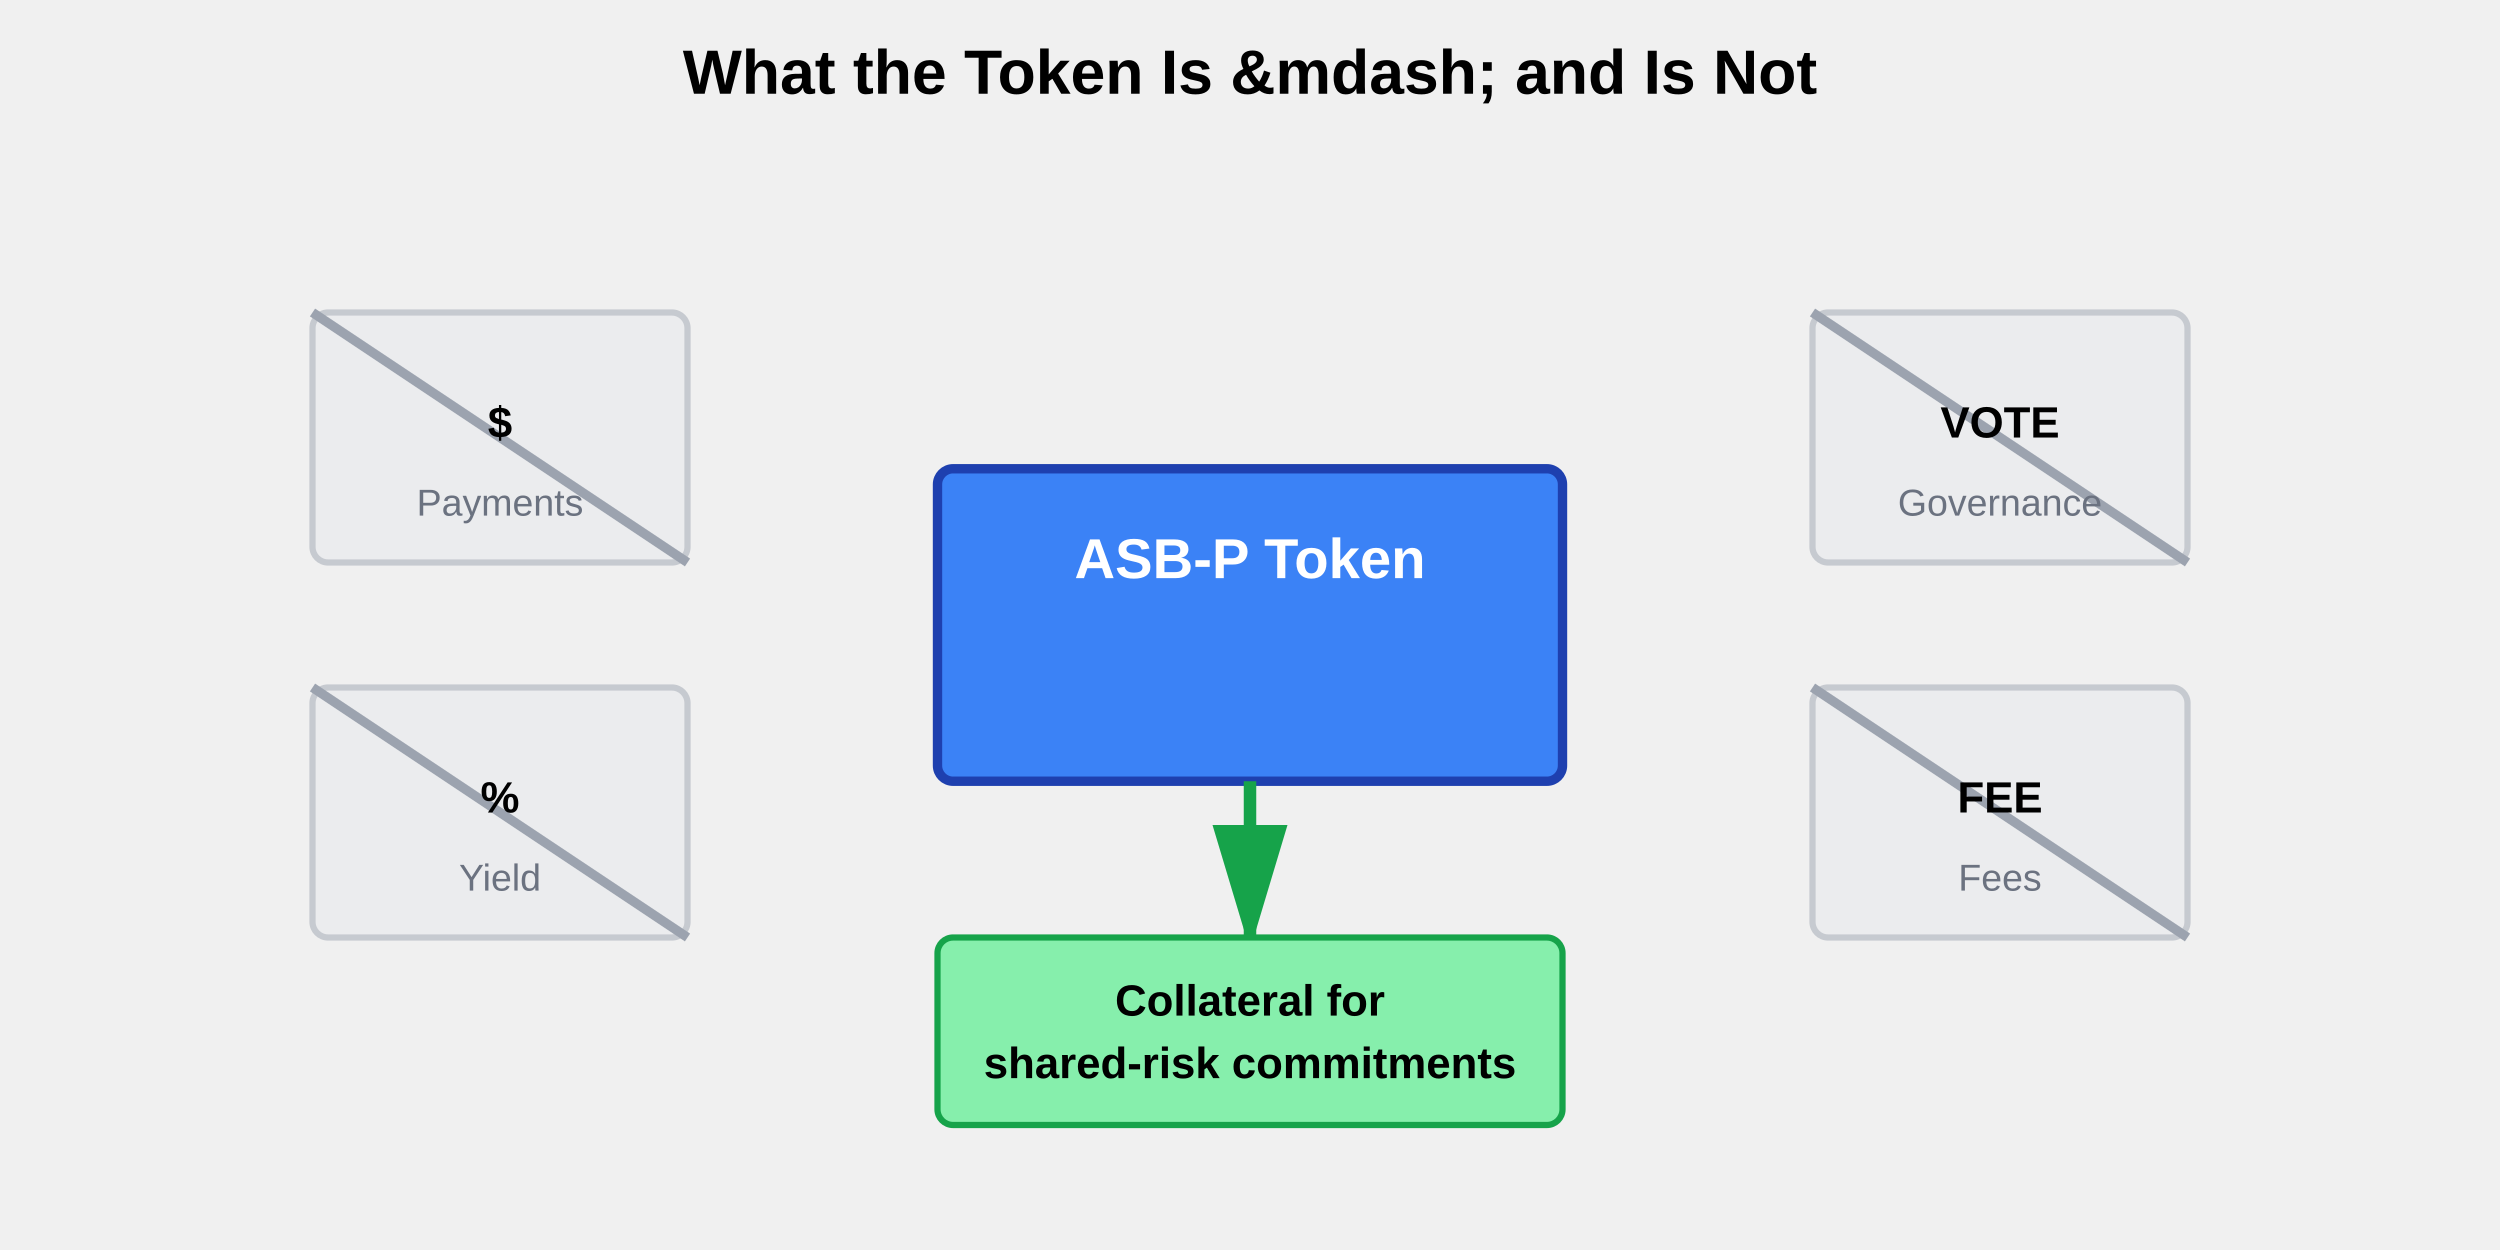
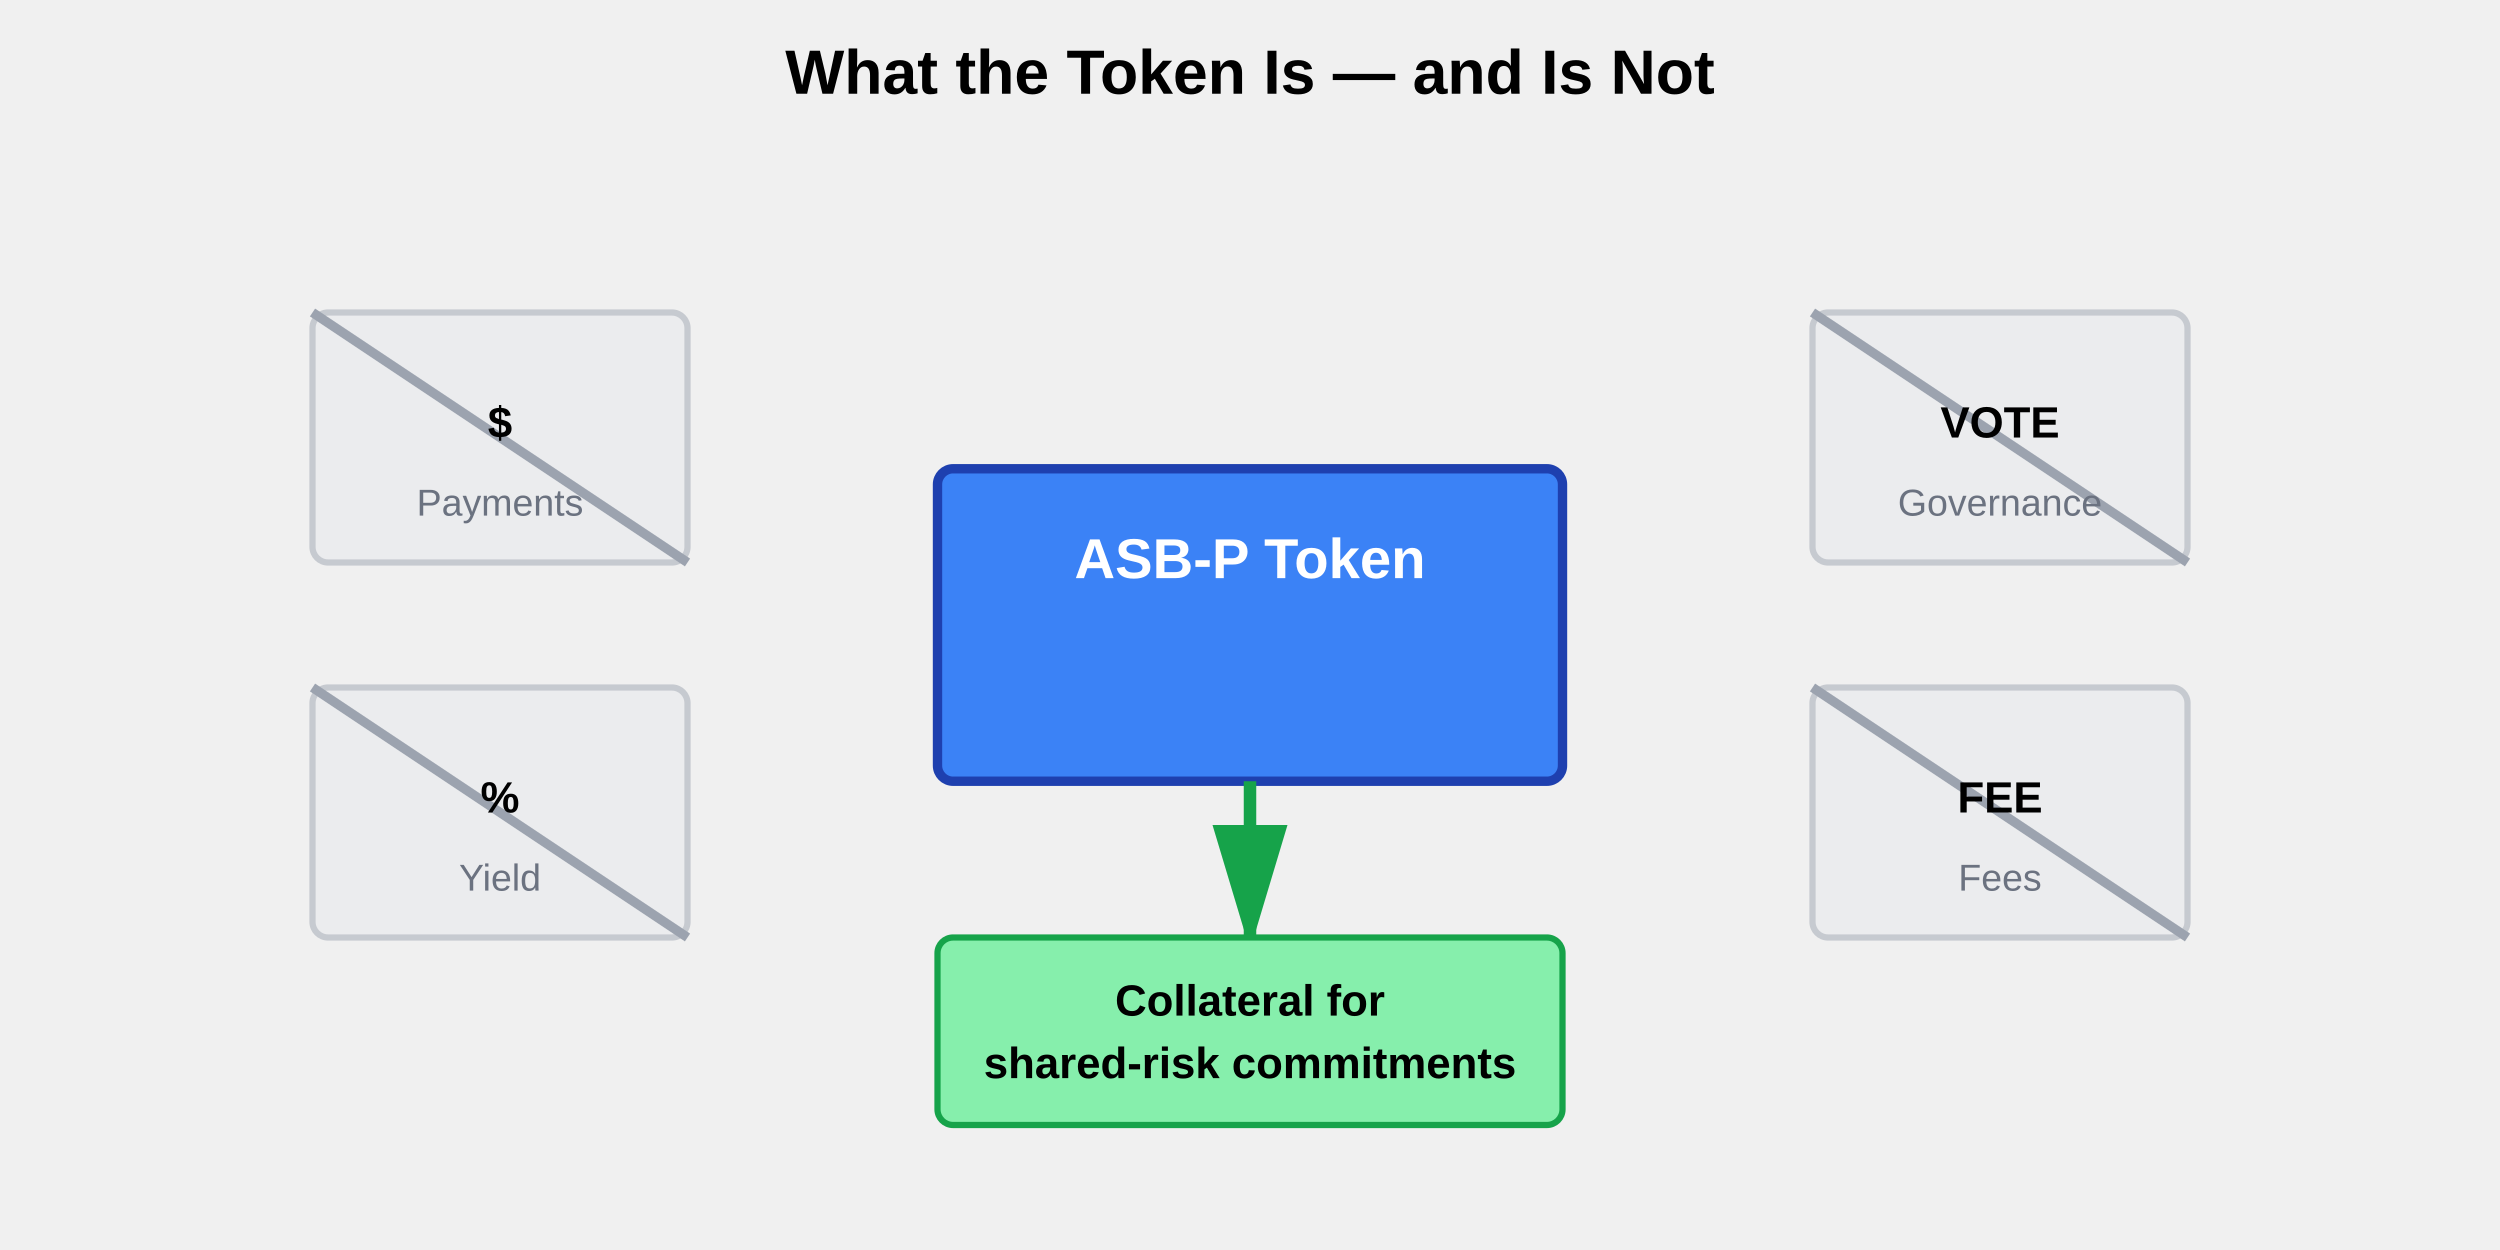
<svg xmlns="http://www.w3.org/2000/svg" viewBox="0 0 800 400" style="background-color: #ffffff;">
-   <text x="400" y="30" text-anchor="middle" font-family="Arial, sans-serif" font-size="20" font-weight="bold">What the Token Is &amp;mdash; and Is Not</text>
+   <text x="400" y="30" text-anchor="middle" font-family="Arial, sans-serif" font-size="20" font-weight="bold">What the Token Is — and Is Not</text>
  <rect x="300" y="150" width="200" height="100" fill="#3b82f6" stroke="#1e40af" stroke-width="3" rx="5" />
  <text x="400" y="185" text-anchor="middle" font-family="Arial, sans-serif" font-size="18" font-weight="bold" fill="white">ASB-P Token</text>
  <path d="M 400 250 L 400 300" stroke="#16a34a" stroke-width="4" fill="none" marker-end="url(#arrowhead-green)" />
  <rect x="300" y="300" width="200" height="60" fill="#86efac" stroke="#16a34a" stroke-width="2" rx="5" />
  <text x="400" y="325" text-anchor="middle" font-family="Arial, sans-serif" font-size="14" font-weight="bold">Collateral for</text>
  <text x="400" y="345" text-anchor="middle" font-family="Arial, sans-serif" font-size="14" font-weight="bold">shared-risk commitments</text>
  <rect x="100" y="100" width="120" height="80" fill="#e5e7eb" stroke="#9ca3af" stroke-width="2" rx="5" opacity="0.5" />
  <line x1="100" y1="100" x2="220" y2="180" stroke="#9ca3af" stroke-width="3" />
  <text x="160" y="140" text-anchor="middle" font-family="Arial, sans-serif" font-size="14" font-weight="bold">$</text>
  <text x="160" y="165" text-anchor="middle" font-family="Arial, sans-serif" font-size="12" fill="#6b7280">Payments</text>
  <rect x="580" y="100" width="120" height="80" fill="#e5e7eb" stroke="#9ca3af" stroke-width="2" rx="5" opacity="0.5" />
  <line x1="580" y1="100" x2="700" y2="180" stroke="#9ca3af" stroke-width="3" />
  <text x="640" y="140" text-anchor="middle" font-family="Arial, sans-serif" font-size="14" font-weight="bold">VOTE</text>
  <text x="640" y="165" text-anchor="middle" font-family="Arial, sans-serif" font-size="12" fill="#6b7280">Governance</text>
  <rect x="100" y="220" width="120" height="80" fill="#e5e7eb" stroke="#9ca3af" stroke-width="2" rx="5" opacity="0.5" />
  <line x1="100" y1="220" x2="220" y2="300" stroke="#9ca3af" stroke-width="3" />
  <text x="160" y="260" text-anchor="middle" font-family="Arial, sans-serif" font-size="14" font-weight="bold">%</text>
  <text x="160" y="285" text-anchor="middle" font-family="Arial, sans-serif" font-size="12" fill="#6b7280">Yield</text>
  <rect x="580" y="220" width="120" height="80" fill="#e5e7eb" stroke="#9ca3af" stroke-width="2" rx="5" opacity="0.5" />
  <line x1="580" y1="220" x2="700" y2="300" stroke="#9ca3af" stroke-width="3" />
  <text x="640" y="260" text-anchor="middle" font-family="Arial, sans-serif" font-size="14" font-weight="bold">FEE</text>
  <text x="640" y="285" text-anchor="middle" font-family="Arial, sans-serif" font-size="12" fill="#6b7280">Fees</text>
  <defs>
    <marker id="arrowhead-green" markerWidth="10" markerHeight="10" refX="9" refY="3" orient="auto">
      <polygon points="0 0, 10 3, 0 6" fill="#16a34a" />
    </marker>
  </defs>
</svg>
